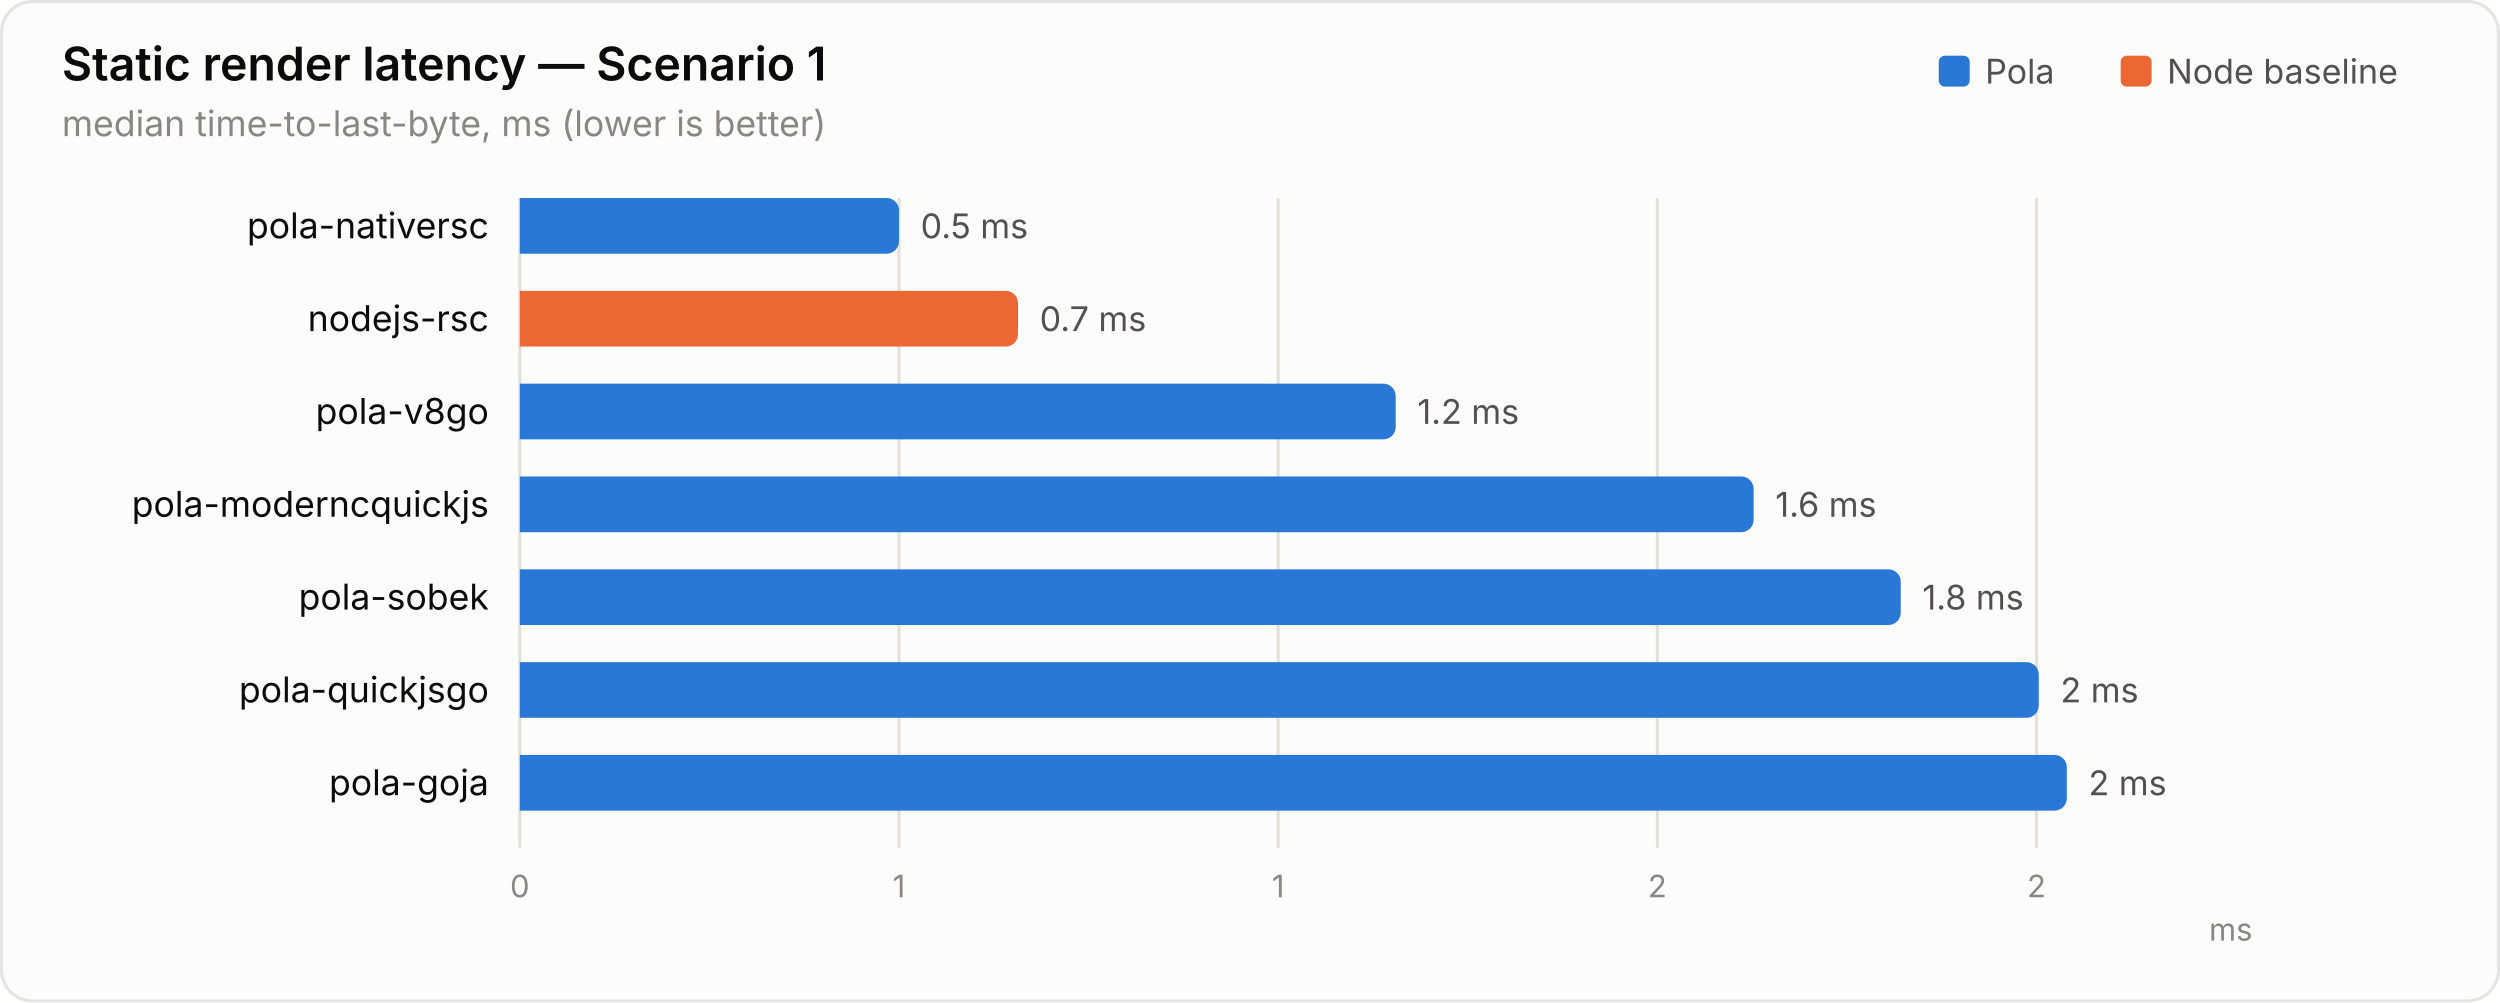
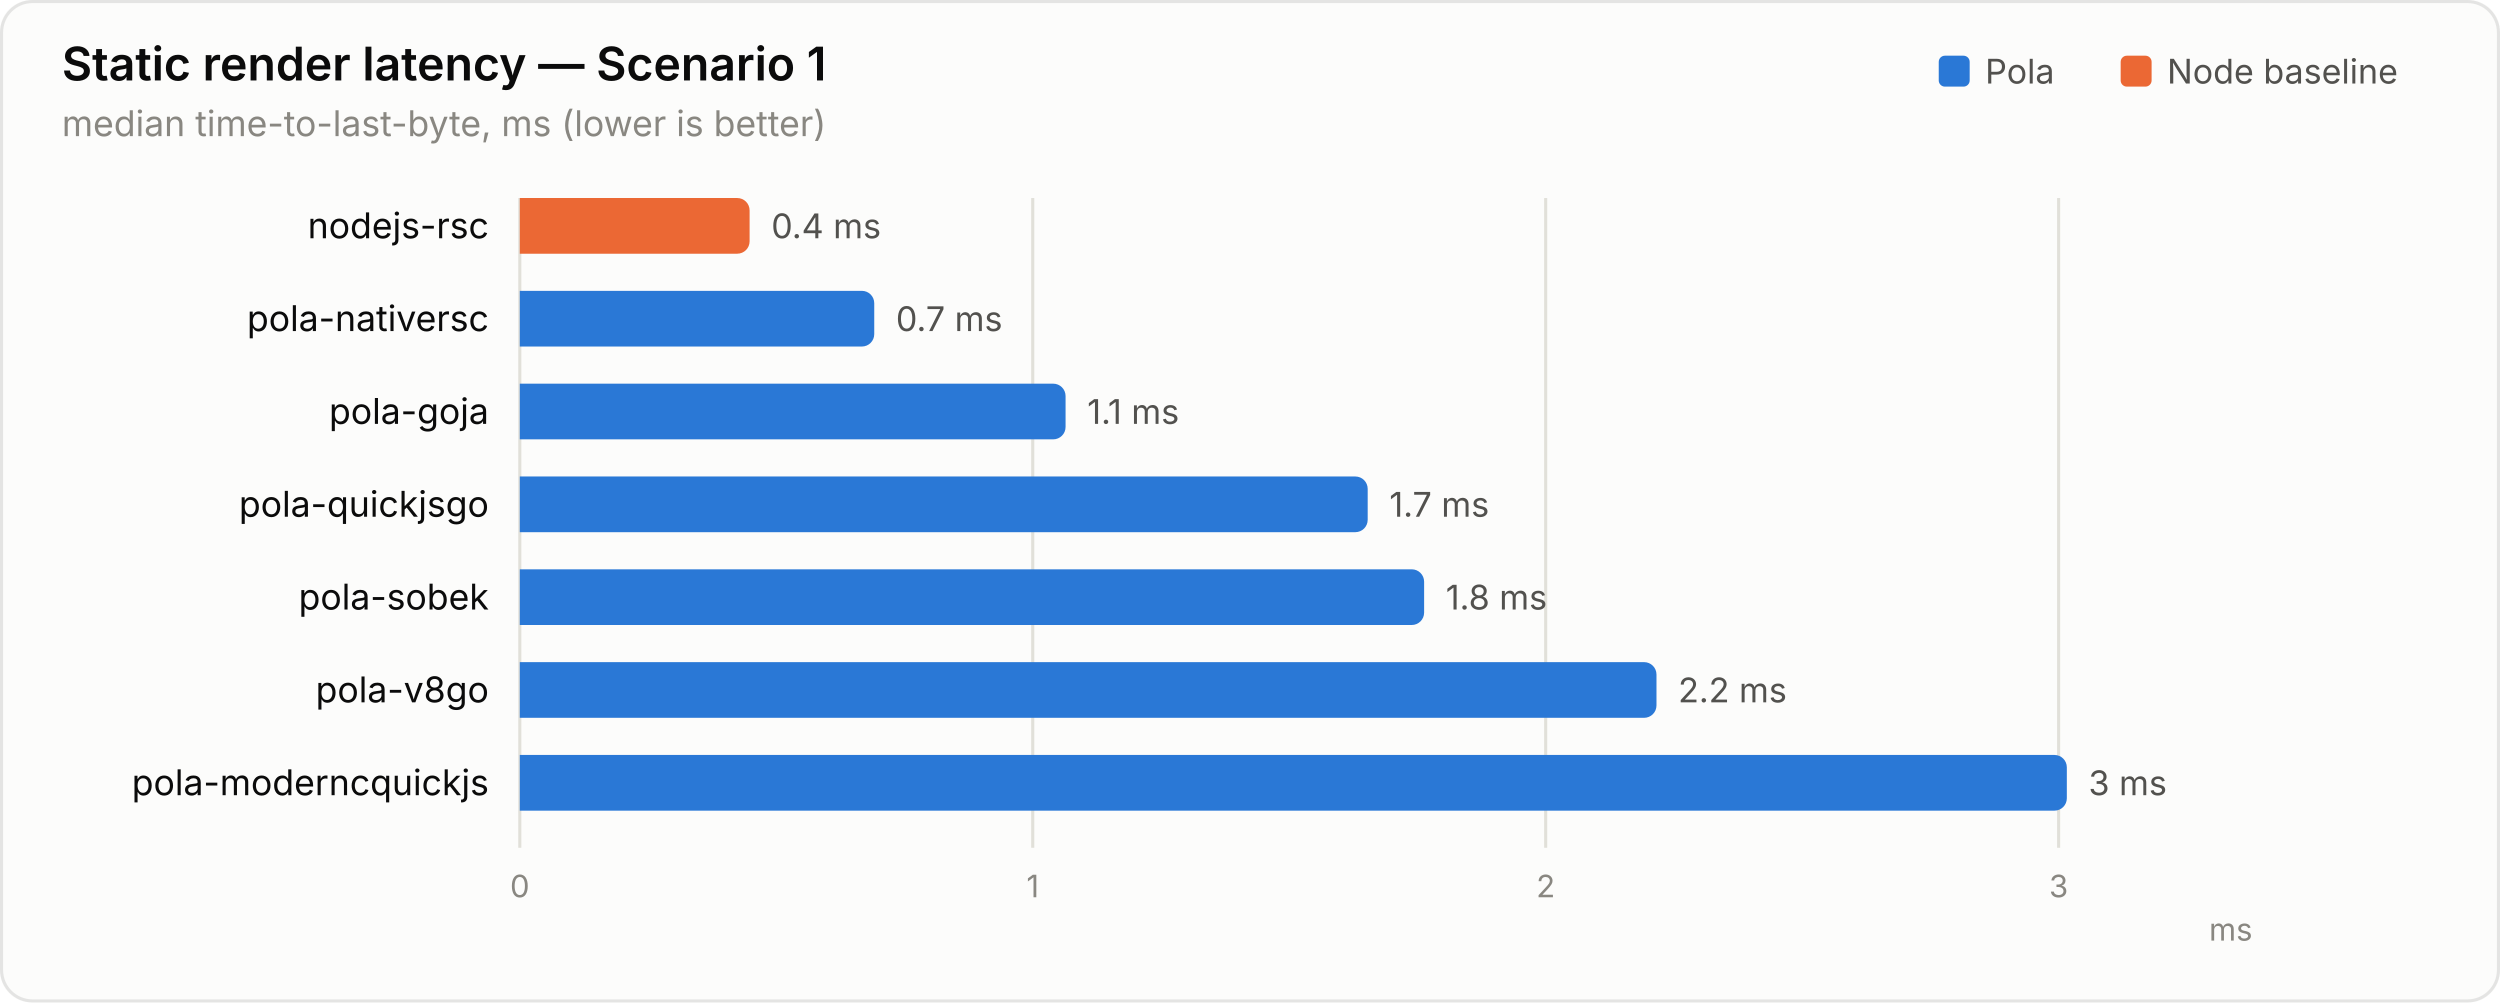
<svg xmlns="http://www.w3.org/2000/svg" width="808" height="324" viewBox="0 0 808 324" font-family="system-ui, -apple-system, &quot;Segoe UI&quot;, sans-serif">
  <rect x="0" y="0" width="808" height="324" rx="10" fill="#fcfcfb" />
  <rect x="0.5" y="0.5" width="807" height="323" rx="10" fill="none" stroke="rgba(11,11,11,0.10)" />
  <text x="20" y="26" font-size="15" font-weight="600" fill="#0b0b0b">Static render latency — Scenario 1</text>
  <text x="20" y="44" font-size="11.5" fill="#898781">median time-to-last-byte, ms (lower is better)</text>
  <g>
    <rect x="685.4" y="18" width="10" height="10" rx="2" fill="#eb6834" />
    <text x="700.4" y="27" font-size="11" fill="#52514e">Node baseline</text>
    <rect x="626.6" y="18" width="10" height="10" rx="2" fill="#2a78d6" />
    <text x="641.6" y="27" font-size="11" fill="#52514e">Pola</text>
  </g>
  <g transform="translate(20,64)">
    <defs>
      <pattern id="hatch" width="6" height="6" patternTransform="rotate(45)" patternUnits="userSpaceOnUse">
        <rect width="6" height="6" fill="#fcfcfb" />
        <line x1="0" y1="0" x2="0" y2="6" stroke="#898781" stroke-width="2" />
      </pattern>
    </defs>
    <line x1="148" y1="0" x2="148" y2="210" stroke="#e1e0d9" />
    <text x="148" y="226" font-size="10" fill="#898781" text-anchor="middle" font-variant-numeric="tabular-nums">0</text>
-     <line x1="270.549" y1="0" x2="270.549" y2="210" stroke="#e1e0d9" />
-     <text x="270.549" y="226" font-size="10" fill="#898781" text-anchor="middle" font-variant-numeric="tabular-nums">1</text>
-     <line x1="393.098" y1="0" x2="393.098" y2="210" stroke="#e1e0d9" />
-     <text x="393.098" y="226" font-size="10" fill="#898781" text-anchor="middle" font-variant-numeric="tabular-nums">1</text>
-     <line x1="515.647" y1="0" x2="515.647" y2="210" stroke="#e1e0d9" />
-     <text x="515.647" y="226" font-size="10" fill="#898781" text-anchor="middle" font-variant-numeric="tabular-nums">2</text>
-     <line x1="638.196" y1="0" x2="638.196" y2="210" stroke="#e1e0d9" />
-     <text x="638.196" y="226" font-size="10" fill="#898781" text-anchor="middle" font-variant-numeric="tabular-nums">2</text>
+     <line x1="313.782" y1="0" x2="313.782" y2="210" stroke="#e1e0d9" />
+     <text x="313.782" y="226" font-size="10" fill="#898781" text-anchor="middle" font-variant-numeric="tabular-nums">1</text>
+     <line x1="479.565" y1="0" x2="479.565" y2="210" stroke="#e1e0d9" />
+     <text x="479.565" y="226" font-size="10" fill="#898781" text-anchor="middle" font-variant-numeric="tabular-nums">2</text>
+     <line x1="645.347" y1="0" x2="645.347" y2="210" stroke="#e1e0d9" />
+     <text x="645.347" y="226" font-size="10" fill="#898781" text-anchor="middle" font-variant-numeric="tabular-nums">3</text>
    <text x="708" y="240" font-size="10" fill="#898781" text-anchor="end">ms</text>
-     <text x="138" y="13" font-size="11.5" fill="#0b0b0b" text-anchor="end">pola-nativersc</text>
-     <path d="M148,0 h118.549 a4,4 0 0 1 4,4 v10 a4,4 0 0 1 -4,4 h-118.549 Z" fill="#2a78d6" />
-     <text x="277.549" y="13" font-size="11" fill="#52514e" font-variant-numeric="tabular-nums">0.5 ms</text>
-     <text x="138" y="43" font-size="11.5" fill="#0b0b0b" text-anchor="end">nodejs-rsc</text>
-     <path d="M148,30 h157.029 a4,4 0 0 1 4,4 v10 a4,4 0 0 1 -4,4 h-157.029 Z" fill="#eb6834" />
-     <text x="316.029" y="43" font-size="11" fill="#52514e" font-variant-numeric="tabular-nums">0.7 ms</text>
-     <text x="138" y="73" font-size="11.5" fill="#0b0b0b" text-anchor="end">pola-v8go</text>
-     <path d="M148,60 h279.088 a4,4 0 0 1 4,4 v10 a4,4 0 0 1 -4,4 h-279.088 Z" fill="#2a78d6" />
-     <text x="438.088" y="73" font-size="11" fill="#52514e" font-variant-numeric="tabular-nums">1.2 ms</text>
-     <text x="138" y="103" font-size="11.5" fill="#0b0b0b" text-anchor="end">pola-moderncquickjs</text>
-     <path d="M148,90 h394.775 a4,4 0 0 1 4,4 v10 a4,4 0 0 1 -4,4 h-394.775 Z" fill="#2a78d6" />
-     <text x="553.775" y="103" font-size="11" fill="#52514e" font-variant-numeric="tabular-nums">1.6 ms</text>
+     <text x="138" y="13" font-size="11.5" fill="#0b0b0b" text-anchor="end">nodejs-rsc</text>
+     <path d="M148,0 h70.271 a4,4 0 0 1 4,4 v10 a4,4 0 0 1 -4,4 h-70.271 Z" fill="#eb6834" />
+     <text x="229.271" y="13" font-size="11" fill="#52514e" font-variant-numeric="tabular-nums">0.4 ms</text>
+     <text x="138" y="43" font-size="11.5" fill="#0b0b0b" text-anchor="end">pola-nativersc</text>
+     <path d="M148,30 h110.556 a4,4 0 0 1 4,4 v10 a4,4 0 0 1 -4,4 h-110.556 Z" fill="#2a78d6" />
+     <text x="269.556" y="43" font-size="11" fill="#52514e" font-variant-numeric="tabular-nums">0.7 ms</text>
+     <text x="138" y="73" font-size="11.5" fill="#0b0b0b" text-anchor="end">pola-goja</text>
+     <path d="M148,60 h172.393 a4,4 0 0 1 4,4 v10 a4,4 0 0 1 -4,4 h-172.393 Z" fill="#2a78d6" />
+     <text x="331.393" y="73" font-size="11" fill="#52514e" font-variant-numeric="tabular-nums">1.1 ms</text>
+     <text x="138" y="103" font-size="11.5" fill="#0b0b0b" text-anchor="end">pola-quickjsgo</text>
+     <path d="M148,90 h270.038 a4,4 0 0 1 4,4 v10 a4,4 0 0 1 -4,4 h-270.038 Z" fill="#2a78d6" />
+     <text x="429.038" y="103" font-size="11" fill="#52514e" font-variant-numeric="tabular-nums">1.7 ms</text>
    <text x="138" y="133" font-size="11.5" fill="#0b0b0b" text-anchor="end">pola-sobek</text>
-     <path d="M148,120 h442.324 a4,4 0 0 1 4,4 v10 a4,4 0 0 1 -4,4 h-442.324 Z" fill="#2a78d6" />
-     <text x="601.324" y="133" font-size="11" fill="#52514e" font-variant-numeric="tabular-nums">1.8 ms</text>
-     <text x="138" y="163" font-size="11.5" fill="#0b0b0b" text-anchor="end">pola-quickjsgo</text>
-     <path d="M148,150 h486.931 a4,4 0 0 1 4,4 v10 a4,4 0 0 1 -4,4 h-486.931 Z" fill="#2a78d6" />
-     <text x="645.931" y="163" font-size="11" fill="#52514e" font-variant-numeric="tabular-nums">2 ms</text>
-     <text x="138" y="193" font-size="11.5" fill="#0b0b0b" text-anchor="end">pola-goja</text>
+     <path d="M148,120 h288.275 a4,4 0 0 1 4,4 v10 a4,4 0 0 1 -4,4 h-288.275 Z" fill="#2a78d6" />
+     <text x="447.275" y="133" font-size="11" fill="#52514e" font-variant-numeric="tabular-nums">1.8 ms</text>
+     <text x="138" y="163" font-size="11.5" fill="#0b0b0b" text-anchor="end">pola-v8go</text>
+     <path d="M148,150 h363.374 a4,4 0 0 1 4,4 v10 a4,4 0 0 1 -4,4 h-363.374 Z" fill="#2a78d6" />
+     <text x="522.374" y="163" font-size="11" fill="#52514e" font-variant-numeric="tabular-nums">2.2 ms</text>
+     <text x="138" y="193" font-size="11.5" fill="#0b0b0b" text-anchor="end">pola-moderncquickjs</text>
    <path d="M148,180 h496 a4,4 0 0 1 4,4 v10 a4,4 0 0 1 -4,4 h-496 Z" fill="#2a78d6" />
-     <text x="655" y="193" font-size="11" fill="#52514e" font-variant-numeric="tabular-nums">2 ms</text>
+     <text x="655" y="193" font-size="11" fill="#52514e" font-variant-numeric="tabular-nums">3 ms</text>
  </g>
</svg>
